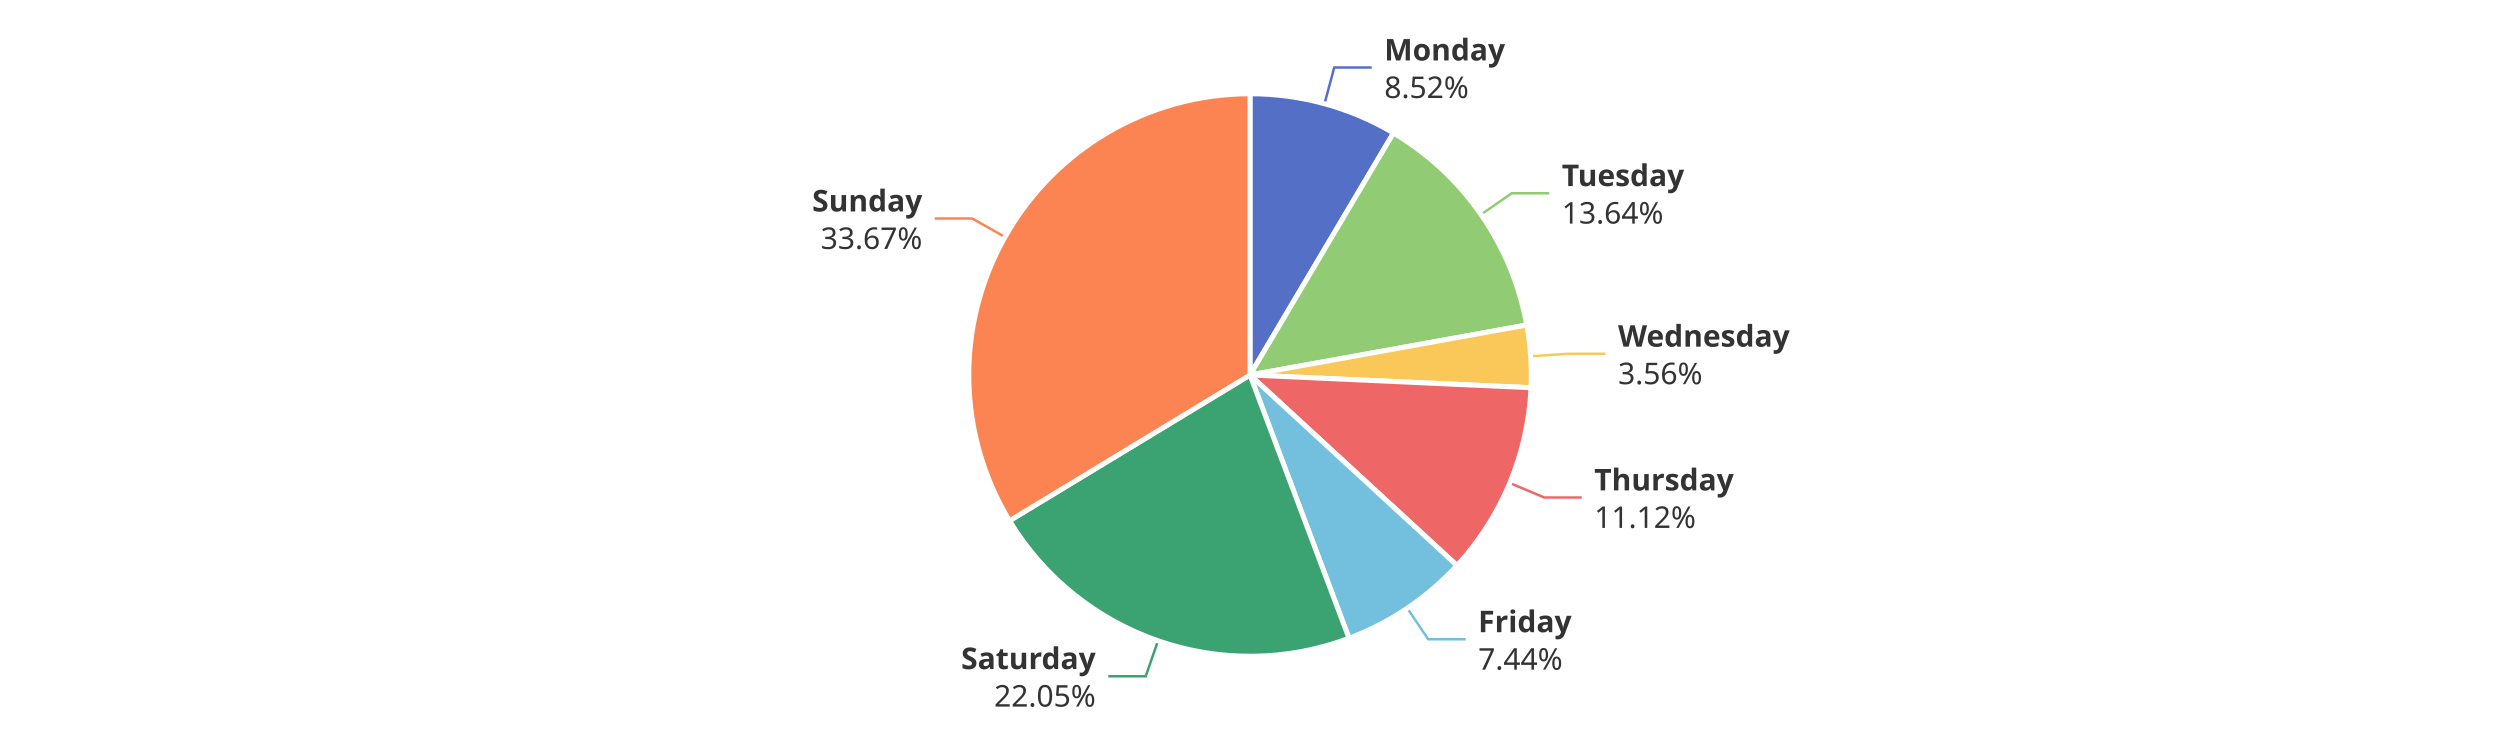
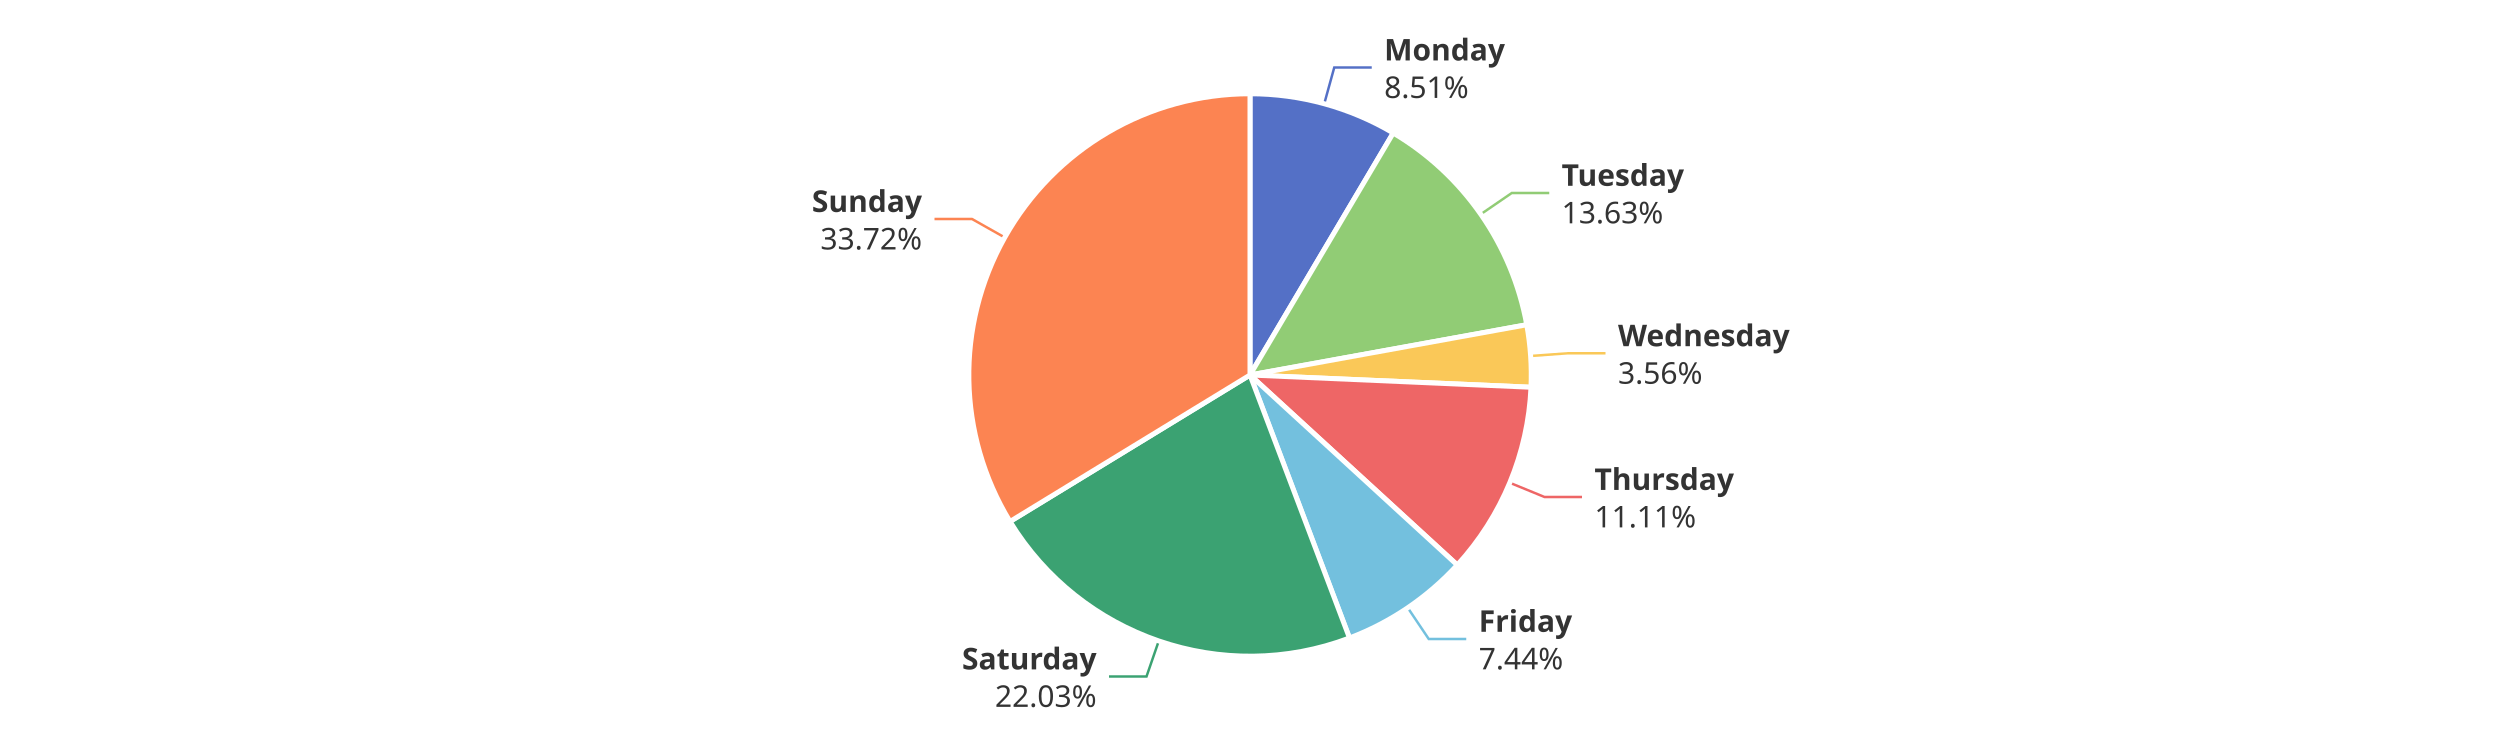
<svg xmlns="http://www.w3.org/2000/svg" width="1000" height="300" version="1.1" baseProfile="full" viewBox="0 0 1000 300">
  <rect width="1000" height="300" x="0" y="0" id="0" fill="#ffffff" />
-   <polyline points="529.8 41.5 533.7 27 548.7 27" fill="none" stroke="#5470c6" />
-   <polyline points="592.4 85.8 604.7 77.3 619.7 77.3" fill="none" stroke="#91cc75" />
-   <polyline points="612.3 142.5 627.2 141.5 642.2 141.5" fill="none" stroke="#fac858" />
-   <polyline points="603.9 193.2 617.7 199 632.7 199" fill="none" stroke="#ee6666" />
-   <polyline points="562.9 243.3 571.3 255.7 586.3 255.7" fill="none" stroke="#73c0de" />
-   <polyline points="463.2 256.3 458.3 270.5 443.3 270.5" fill="none" stroke="#3ba272" />
-   <polyline points="402 94.8 388.9 87.4 373.9 87.4" fill="none" stroke="#fc8452" />
-   <path d="M500 37.5A112.5 112.5 0 0 1 557.4 53.2L500 150Z" fill="#5470c6" stroke="#fff" stroke-width="2" stroke-linejoin="round" />
-   <path d="M557.4 53.2A112.5 112.5 0 0 1 610.7 130L500 150Z" fill="#91cc75" stroke="#fff" stroke-width="2" stroke-linejoin="round" />
-   <path d="M610.7 130A112.5 112.5 0 0 1 612.4 155.1L500 150Z" fill="#fac858" stroke="#fff" stroke-width="2" stroke-linejoin="round" />
-   <path d="M612.4 155.1A112.5 112.5 0 0 1 582.8 226.2L500 150Z" fill="#ee6666" stroke="#fff" stroke-width="2" stroke-linejoin="round" />
-   <path d="M582.8 226.2A112.5 112.5 0 0 1 539.6 255.3L500 150Z" fill="#73c0de" stroke="#fff" stroke-width="2" stroke-linejoin="round" />
-   <path d="M539.6 255.3A112.5 112.5 0 0 1 403.8 208.3L500 150Z" fill="#3ba272" stroke="#fff" stroke-width="2" stroke-linejoin="round" />
-   <path d="M403.8 208.3A112.5 112.5 0 0 1 500 37.5L500 150Z" fill="#fc8452" stroke="#fff" stroke-width="2" stroke-linejoin="round" />
-   <path d="M0 -15l42.8 0l0 30l-42.8 0Z" transform="translate(553.7211 27.0401)" fill="none" />
-   <text dominant-baseline="central" text-anchor="start" style="font-size:12px;font-family:sans-serif;font-weight:bold;" y="-7.5" transform="translate(553.7211 27.0401)" fill="#333" stroke="rgb(255,255,255)" stroke-width="2" paint-order="stroke" stroke-miterlimit="2">Monday</text>
-   <text dominant-baseline="central" text-anchor="start" style="font-size:12px;font-family:sans-serif;" y="7.5" transform="translate(553.7211 27.0401)" fill="#333" stroke="rgb(255,255,255)" stroke-width="2" paint-order="stroke" stroke-miterlimit="2">8.52%</text>
-   <path d="M0 -15l46.2 0l0 30l-46.2 0Z" transform="translate(624.727 77.2779)" fill="none" />
-   <text dominant-baseline="central" text-anchor="start" style="font-size:12px;font-family:sans-serif;font-weight:bold;" y="-7.5" transform="translate(624.727 77.2779)" fill="#333" stroke="rgb(255,255,255)" stroke-width="2" paint-order="stroke" stroke-miterlimit="2">Tuesday</text>
-   <text dominant-baseline="central" text-anchor="start" style="font-size:12px;font-family:sans-serif;" y="7.5" transform="translate(624.727 77.2779)" fill="#333" stroke="rgb(255,255,255)" stroke-width="2" paint-order="stroke" stroke-miterlimit="2">13.64%</text>
-   <path d="M0 -15l63.6 0l0 30l-63.6 0Z" transform="translate(647.2173 141.5146)" fill="none" />
-   <text dominant-baseline="central" text-anchor="start" style="font-size:12px;font-family:sans-serif;font-weight:bold;" y="-7.5" transform="translate(647.2173 141.5146)" fill="#333" stroke="rgb(255,255,255)" stroke-width="2" paint-order="stroke" stroke-miterlimit="2">Wednesday</text>
-   <text dominant-baseline="central" text-anchor="start" style="font-size:12px;font-family:sans-serif;" y="7.5" transform="translate(647.2173 141.5146)" fill="#333" stroke="rgb(255,255,255)" stroke-width="2" paint-order="stroke" stroke-miterlimit="2">3.56%</text>
-   <path d="M0 -15l50.2 0l0 30l-50.2 0Z" transform="translate(637.7025 199.0141)" fill="none" />
-   <text dominant-baseline="central" text-anchor="start" style="font-size:12px;font-family:sans-serif;font-weight:bold;" y="-7.5" transform="translate(637.7025 199.0141)" fill="#333" stroke="rgb(255,255,255)" stroke-width="2" paint-order="stroke" stroke-miterlimit="2">Thursday</text>
-   <text dominant-baseline="central" text-anchor="start" style="font-size:12px;font-family:sans-serif;" y="7.5" transform="translate(637.7025 199.0141)" fill="#333" stroke="rgb(255,255,255)" stroke-width="2" paint-order="stroke" stroke-miterlimit="2">11.12%</text>
-   <path d="M0 -15l34.2 0l0 30l-34.2 0Z" transform="translate(591.2676 255.7222)" fill="none" />
-   <text dominant-baseline="central" text-anchor="start" style="font-size:12px;font-family:sans-serif;font-weight:bold;" y="-7.5" transform="translate(591.2676 255.7222)" fill="#333" stroke="rgb(255,255,255)" stroke-width="2" paint-order="stroke" stroke-miterlimit="2">Friday</text>
-   <text dominant-baseline="central" text-anchor="start" style="font-size:12px;font-family:sans-serif;" y="7.5" transform="translate(591.2676 255.7222)" fill="#333" stroke="rgb(255,255,255)" stroke-width="2" paint-order="stroke" stroke-miterlimit="2">7.44%</text>
-   <path d="M-48.2 -15l48.2 0l0 30l-48.2 0Z" transform="translate(438.2839 270.4824)" fill="none" />
-   <text dominant-baseline="central" text-anchor="end" style="font-size:12px;font-family:sans-serif;font-weight:bold;" y="-7.5" transform="translate(438.2839 270.4824)" fill="#333" stroke="rgb(255,255,255)" stroke-width="2" paint-order="stroke" stroke-miterlimit="2">Saturday</text>
-   <text dominant-baseline="central" text-anchor="end" style="font-size:12px;font-family:sans-serif;" y="7.5" transform="translate(438.2839 270.4824)" fill="#333" stroke="rgb(255,255,255)" stroke-width="2" paint-order="stroke" stroke-miterlimit="2">22.05%</text>
-   <path d="M-40.9 -15l40.9 0l0 30l-40.9 0Z" transform="translate(368.9137 87.4214)" fill="none" />
-   <text dominant-baseline="central" text-anchor="end" style="font-size:12px;font-family:sans-serif;font-weight:bold;" y="-7.5" transform="translate(368.9137 87.4214)" fill="#333" stroke="rgb(255,255,255)" stroke-width="2" paint-order="stroke" stroke-miterlimit="2">Sunday</text>
-   <text dominant-baseline="central" text-anchor="end" style="font-size:12px;font-family:sans-serif;" y="7.5" transform="translate(368.9137 87.4214)" fill="#333" stroke="rgb(255,255,255)" stroke-width="2" paint-order="stroke" stroke-miterlimit="2">33.67%</text>
+   <polyline points="529.7 41.5 533.7 27 548.7 27" fill="none" stroke="#5470c6" />
+   <polyline points="592.3 85.7 604.7 77.2 619.7 77.2" fill="none" stroke="#91cc75" />
+   <polyline points="612.2 142.4 627.2 141.3 642.2 141.3" fill="none" stroke="#fac858" />
+   <polyline points="603.9 193.1 617.8 198.8 632.8 198.8" fill="none" stroke="#ee6666" />
+   <polyline points="563.1 243.1 571.5 255.6 586.5 255.6" fill="none" stroke="#73c0de" />
+   <polyline points="463.5 256.4 458.6 270.6 443.6 270.6" fill="none" stroke="#3ba272" />
+   <polyline points="401.9 95 388.8 87.6 373.8 87.6" fill="none" stroke="#fc8452" />
+   <path d="M500 37.5A112.5 112.5 0 0 1 557.3 53.2L500 150Z" fill="#5470c6" stroke="#fff" stroke-width="2" stroke-linejoin="round" />
+   <path d="M557.3 53.2A112.5 112.5 0 0 1 610.7 129.9L500 150Z" fill="#91cc75" stroke="#fff" stroke-width="2" stroke-linejoin="round" />
+   <path d="M610.7 129.9A112.5 112.5 0 0 1 612.4 154.9L500 150Z" fill="#fac858" stroke="#fff" stroke-width="2" stroke-linejoin="round" />
+   <path d="M612.4 154.9A112.5 112.5 0 0 1 582.9 226L500 150Z" fill="#ee6666" stroke="#fff" stroke-width="2" stroke-linejoin="round" />
+   <path d="M582.9 226A112.5 112.5 0 0 1 539.8 255.2L500 150Z" fill="#73c0de" stroke="#fff" stroke-width="2" stroke-linejoin="round" />
+   <path d="M539.8 255.2A112.5 112.5 0 0 1 404 208.6L500 150Z" fill="#3ba272" stroke="#fff" stroke-width="2" stroke-linejoin="round" />
+   <path d="M404 208.6A112.5 112.5 0 0 1 500 37.5L500 150Z" fill="#fc8452" stroke="#fff" stroke-width="2" stroke-linejoin="round" />
+   <path d="M0 -15l42.8 0l0 30l-42.8 0Z" transform="translate(553.6792 27.0286)" fill="none" />
+   <text dominant-baseline="central" text-anchor="start" style="font-size:12px;font-family:sans-serif;font-weight:bold;" y="-7.5" transform="translate(553.6792 27.0286)" fill="#333" stroke="rgb(255,255,255)" stroke-width="2" paint-order="stroke" stroke-miterlimit="2">Monday</text>
+   <text dominant-baseline="central" text-anchor="start" style="font-size:12px;font-family:sans-serif;" y="7.5" transform="translate(553.6792 27.0286)" fill="#333" stroke="rgb(255,255,255)" stroke-width="2" paint-order="stroke" stroke-miterlimit="2">8.51%</text>
+   <path d="M0 -15l46.2 0l0 30l-46.2 0Z" transform="translate(624.6514 77.1691)" fill="none" />
+   <text dominant-baseline="central" text-anchor="start" style="font-size:12px;font-family:sans-serif;font-weight:bold;" y="-7.5" transform="translate(624.6514 77.1691)" fill="#333" stroke="rgb(255,255,255)" stroke-width="2" paint-order="stroke" stroke-miterlimit="2">Tuesday</text>
+   <text dominant-baseline="central" text-anchor="start" style="font-size:12px;font-family:sans-serif;" y="7.5" transform="translate(624.6514 77.1691)" fill="#333" stroke="rgb(255,255,255)" stroke-width="2" paint-order="stroke" stroke-miterlimit="2">13.63%</text>
+   <path d="M0 -15l63.6 0l0 30l-63.6 0Z" transform="translate(647.2053 141.3356)" fill="none" />
+   <text dominant-baseline="central" text-anchor="start" style="font-size:12px;font-family:sans-serif;font-weight:bold;" y="-7.5" transform="translate(647.2053 141.3356)" fill="#333" stroke="rgb(255,255,255)" stroke-width="2" paint-order="stroke" stroke-miterlimit="2">Wednesday</text>
+   <text dominant-baseline="central" text-anchor="start" style="font-size:12px;font-family:sans-serif;" y="7.5" transform="translate(647.2053 141.3356)" fill="#333" stroke="rgb(255,255,255)" stroke-width="2" paint-order="stroke" stroke-miterlimit="2">3.56%</text>
+   <path d="M0 -15l50.2 0l0 30l-50.2 0Z" transform="translate(637.7889 198.806)" fill="none" />
+   <text dominant-baseline="central" text-anchor="start" style="font-size:12px;font-family:sans-serif;font-weight:bold;" y="-7.5" transform="translate(637.7889 198.806)" fill="#333" stroke="rgb(255,255,255)" stroke-width="2" paint-order="stroke" stroke-miterlimit="2">Thursday</text>
+   <text dominant-baseline="central" text-anchor="start" style="font-size:12px;font-family:sans-serif;" y="7.5" transform="translate(637.7889 198.806)" fill="#333" stroke="rgb(255,255,255)" stroke-width="2" paint-order="stroke" stroke-miterlimit="2">11.11%</text>
+   <path d="M0 -15l34.2 0l0 30l-34.2 0Z" transform="translate(591.4936 255.5695)" fill="none" />
+   <text dominant-baseline="central" text-anchor="start" style="font-size:12px;font-family:sans-serif;font-weight:bold;" y="-7.5" transform="translate(591.4936 255.5695)" fill="#333" stroke="rgb(255,255,255)" stroke-width="2" paint-order="stroke" stroke-miterlimit="2">Friday</text>
+   <text dominant-baseline="central" text-anchor="start" style="font-size:12px;font-family:sans-serif;" y="7.5" transform="translate(591.4936 255.5695)" fill="#333" stroke="rgb(255,255,255)" stroke-width="2" paint-order="stroke" stroke-miterlimit="2">7.44%</text>
+   <path d="M-48.2 -15l48.2 0l0 30l-48.2 0Z" transform="translate(438.6287 270.6013)" fill="none" />
+   <text dominant-baseline="central" text-anchor="end" style="font-size:12px;font-family:sans-serif;font-weight:bold;" y="-7.5" transform="translate(438.6287 270.6013)" fill="#333" stroke="rgb(255,255,255)" stroke-width="2" paint-order="stroke" stroke-miterlimit="2">Saturday</text>
+   <text dominant-baseline="central" text-anchor="end" style="font-size:12px;font-family:sans-serif;" y="7.5" transform="translate(438.6287 270.6013)" fill="#333" stroke="rgb(255,255,255)" stroke-width="2" paint-order="stroke" stroke-miterlimit="2">22.03%</text>
+   <path d="M-40.9 -15l40.9 0l0 30l-40.9 0Z" transform="translate(368.8025 87.6191)" fill="none" />
+   <text dominant-baseline="central" text-anchor="end" style="font-size:12px;font-family:sans-serif;font-weight:bold;" y="-7.5" transform="translate(368.8025 87.6191)" fill="#333" stroke="rgb(255,255,255)" stroke-width="2" paint-order="stroke" stroke-miterlimit="2">Sunday</text>
+   <text dominant-baseline="central" text-anchor="end" style="font-size:12px;font-family:sans-serif;" y="7.5" transform="translate(368.8025 87.6191)" fill="#333" stroke="rgb(255,255,255)" stroke-width="2" paint-order="stroke" stroke-miterlimit="2">33.72%</text>
</svg>
